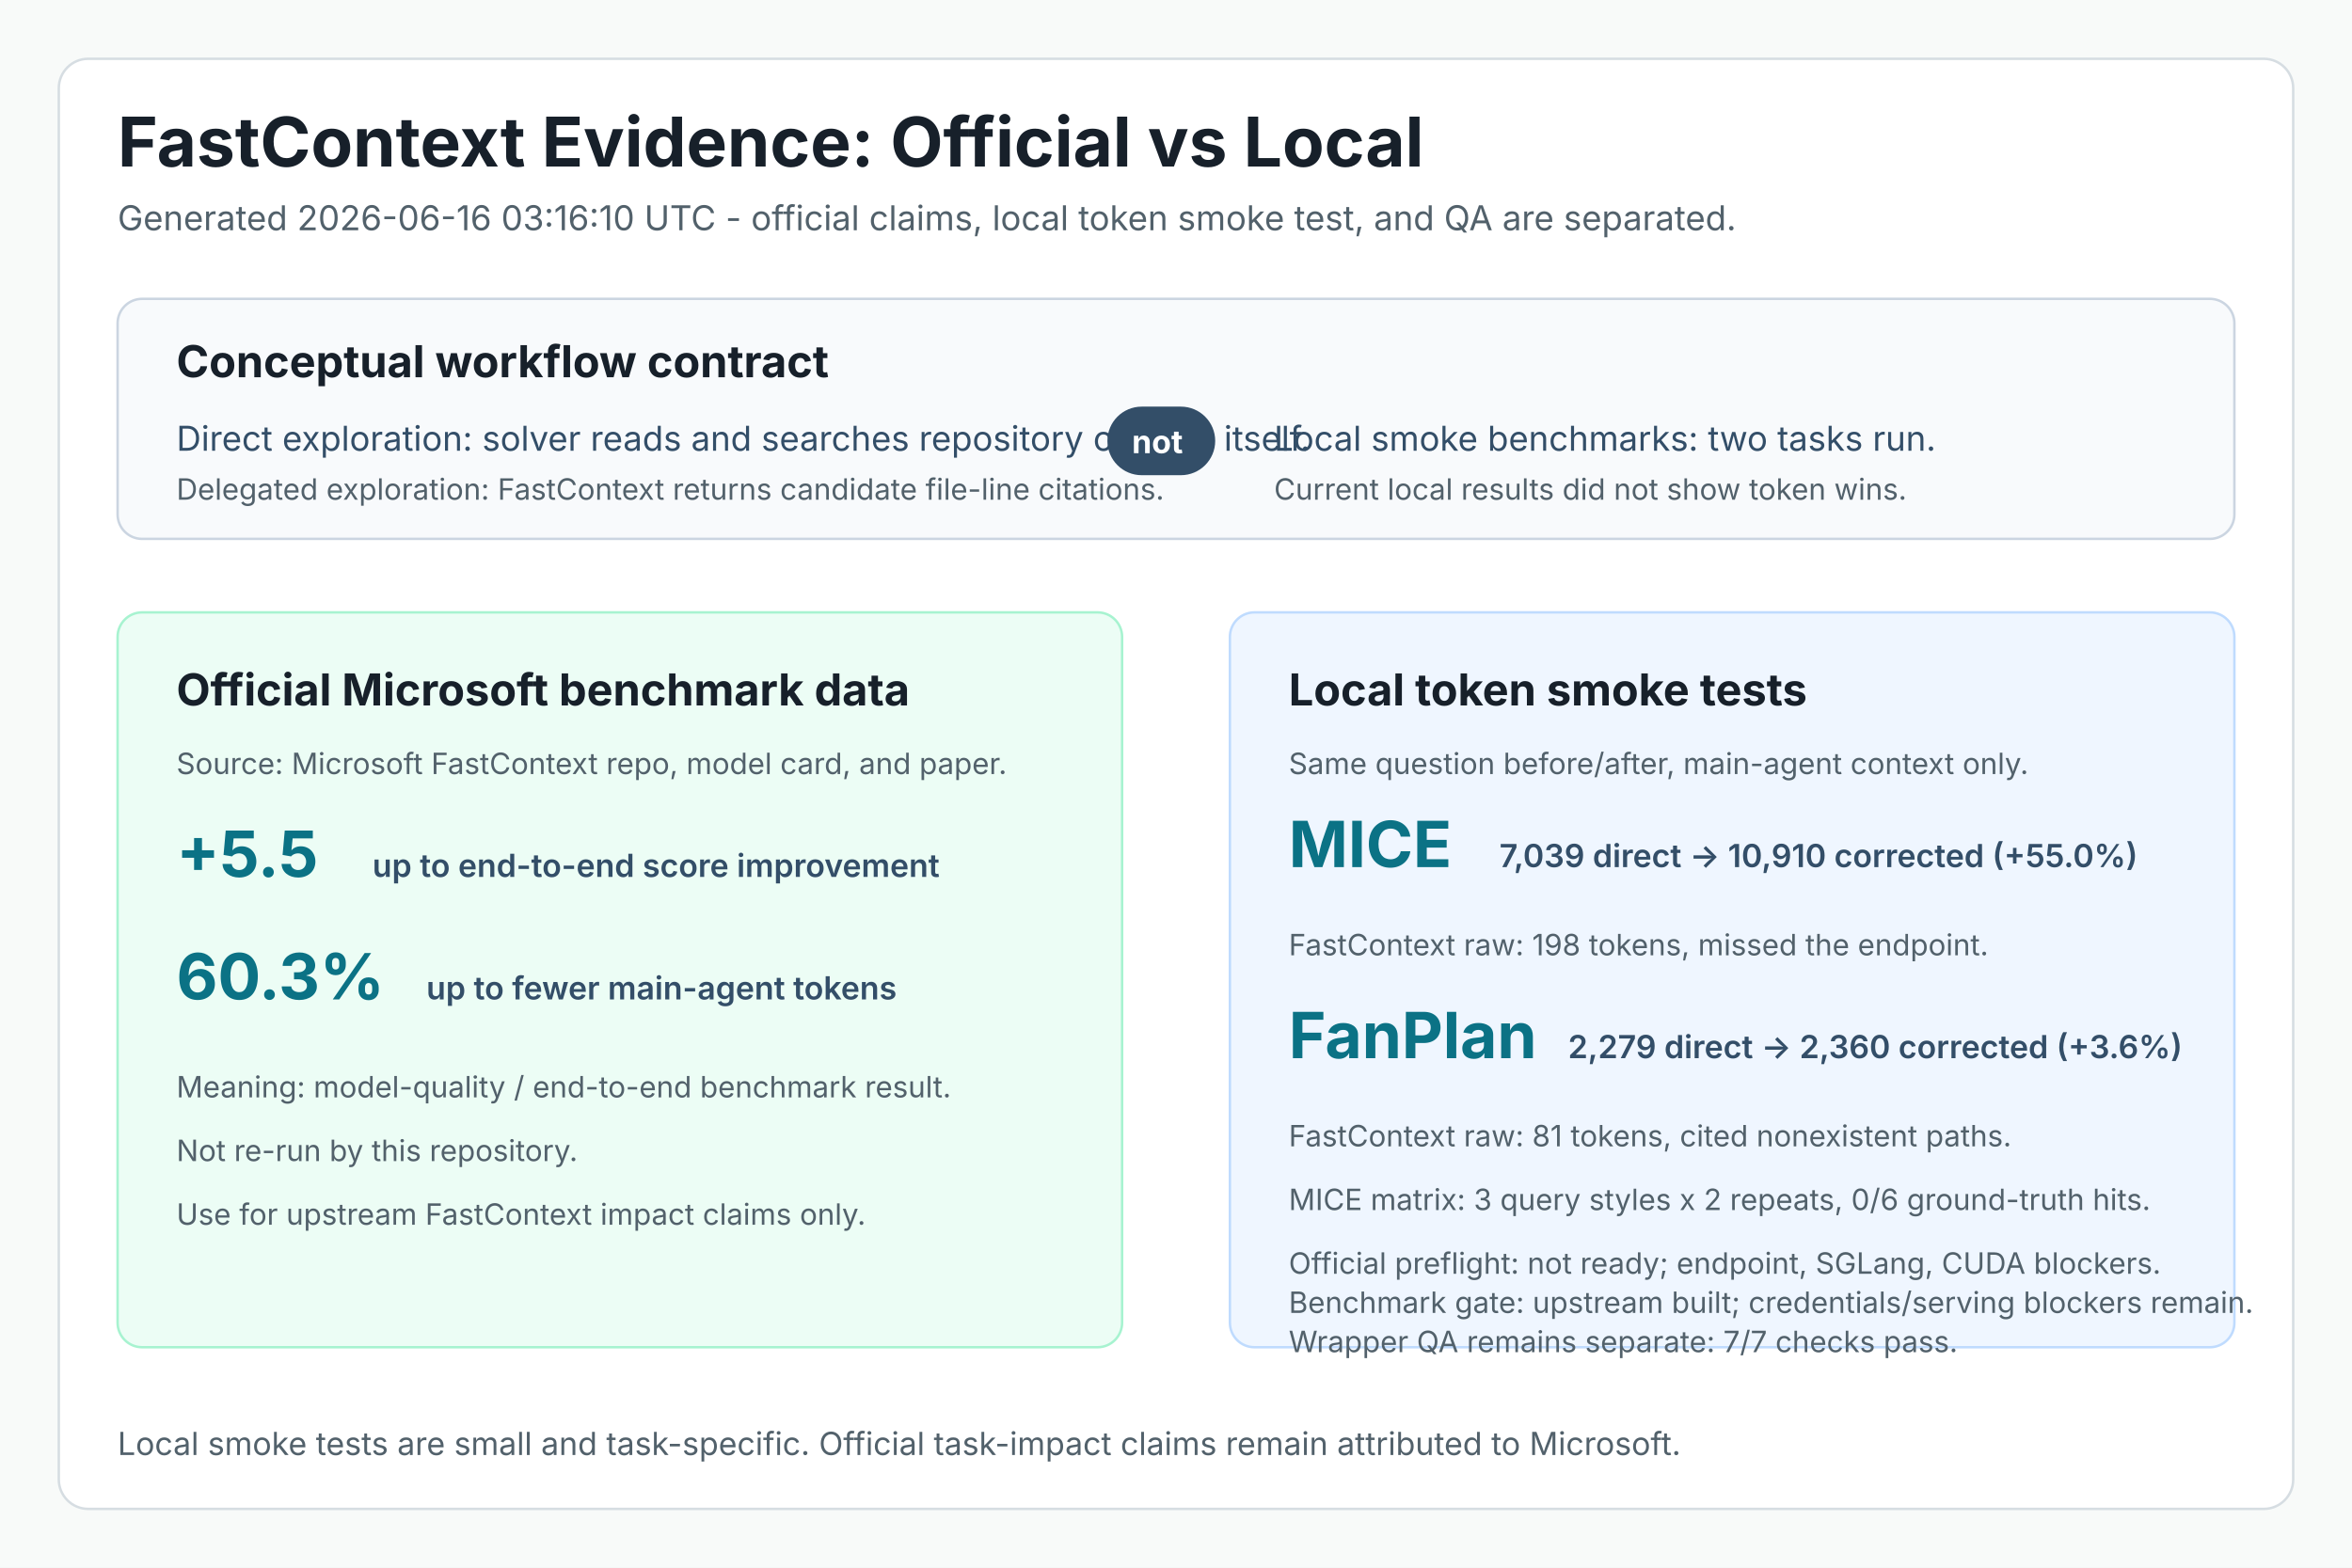
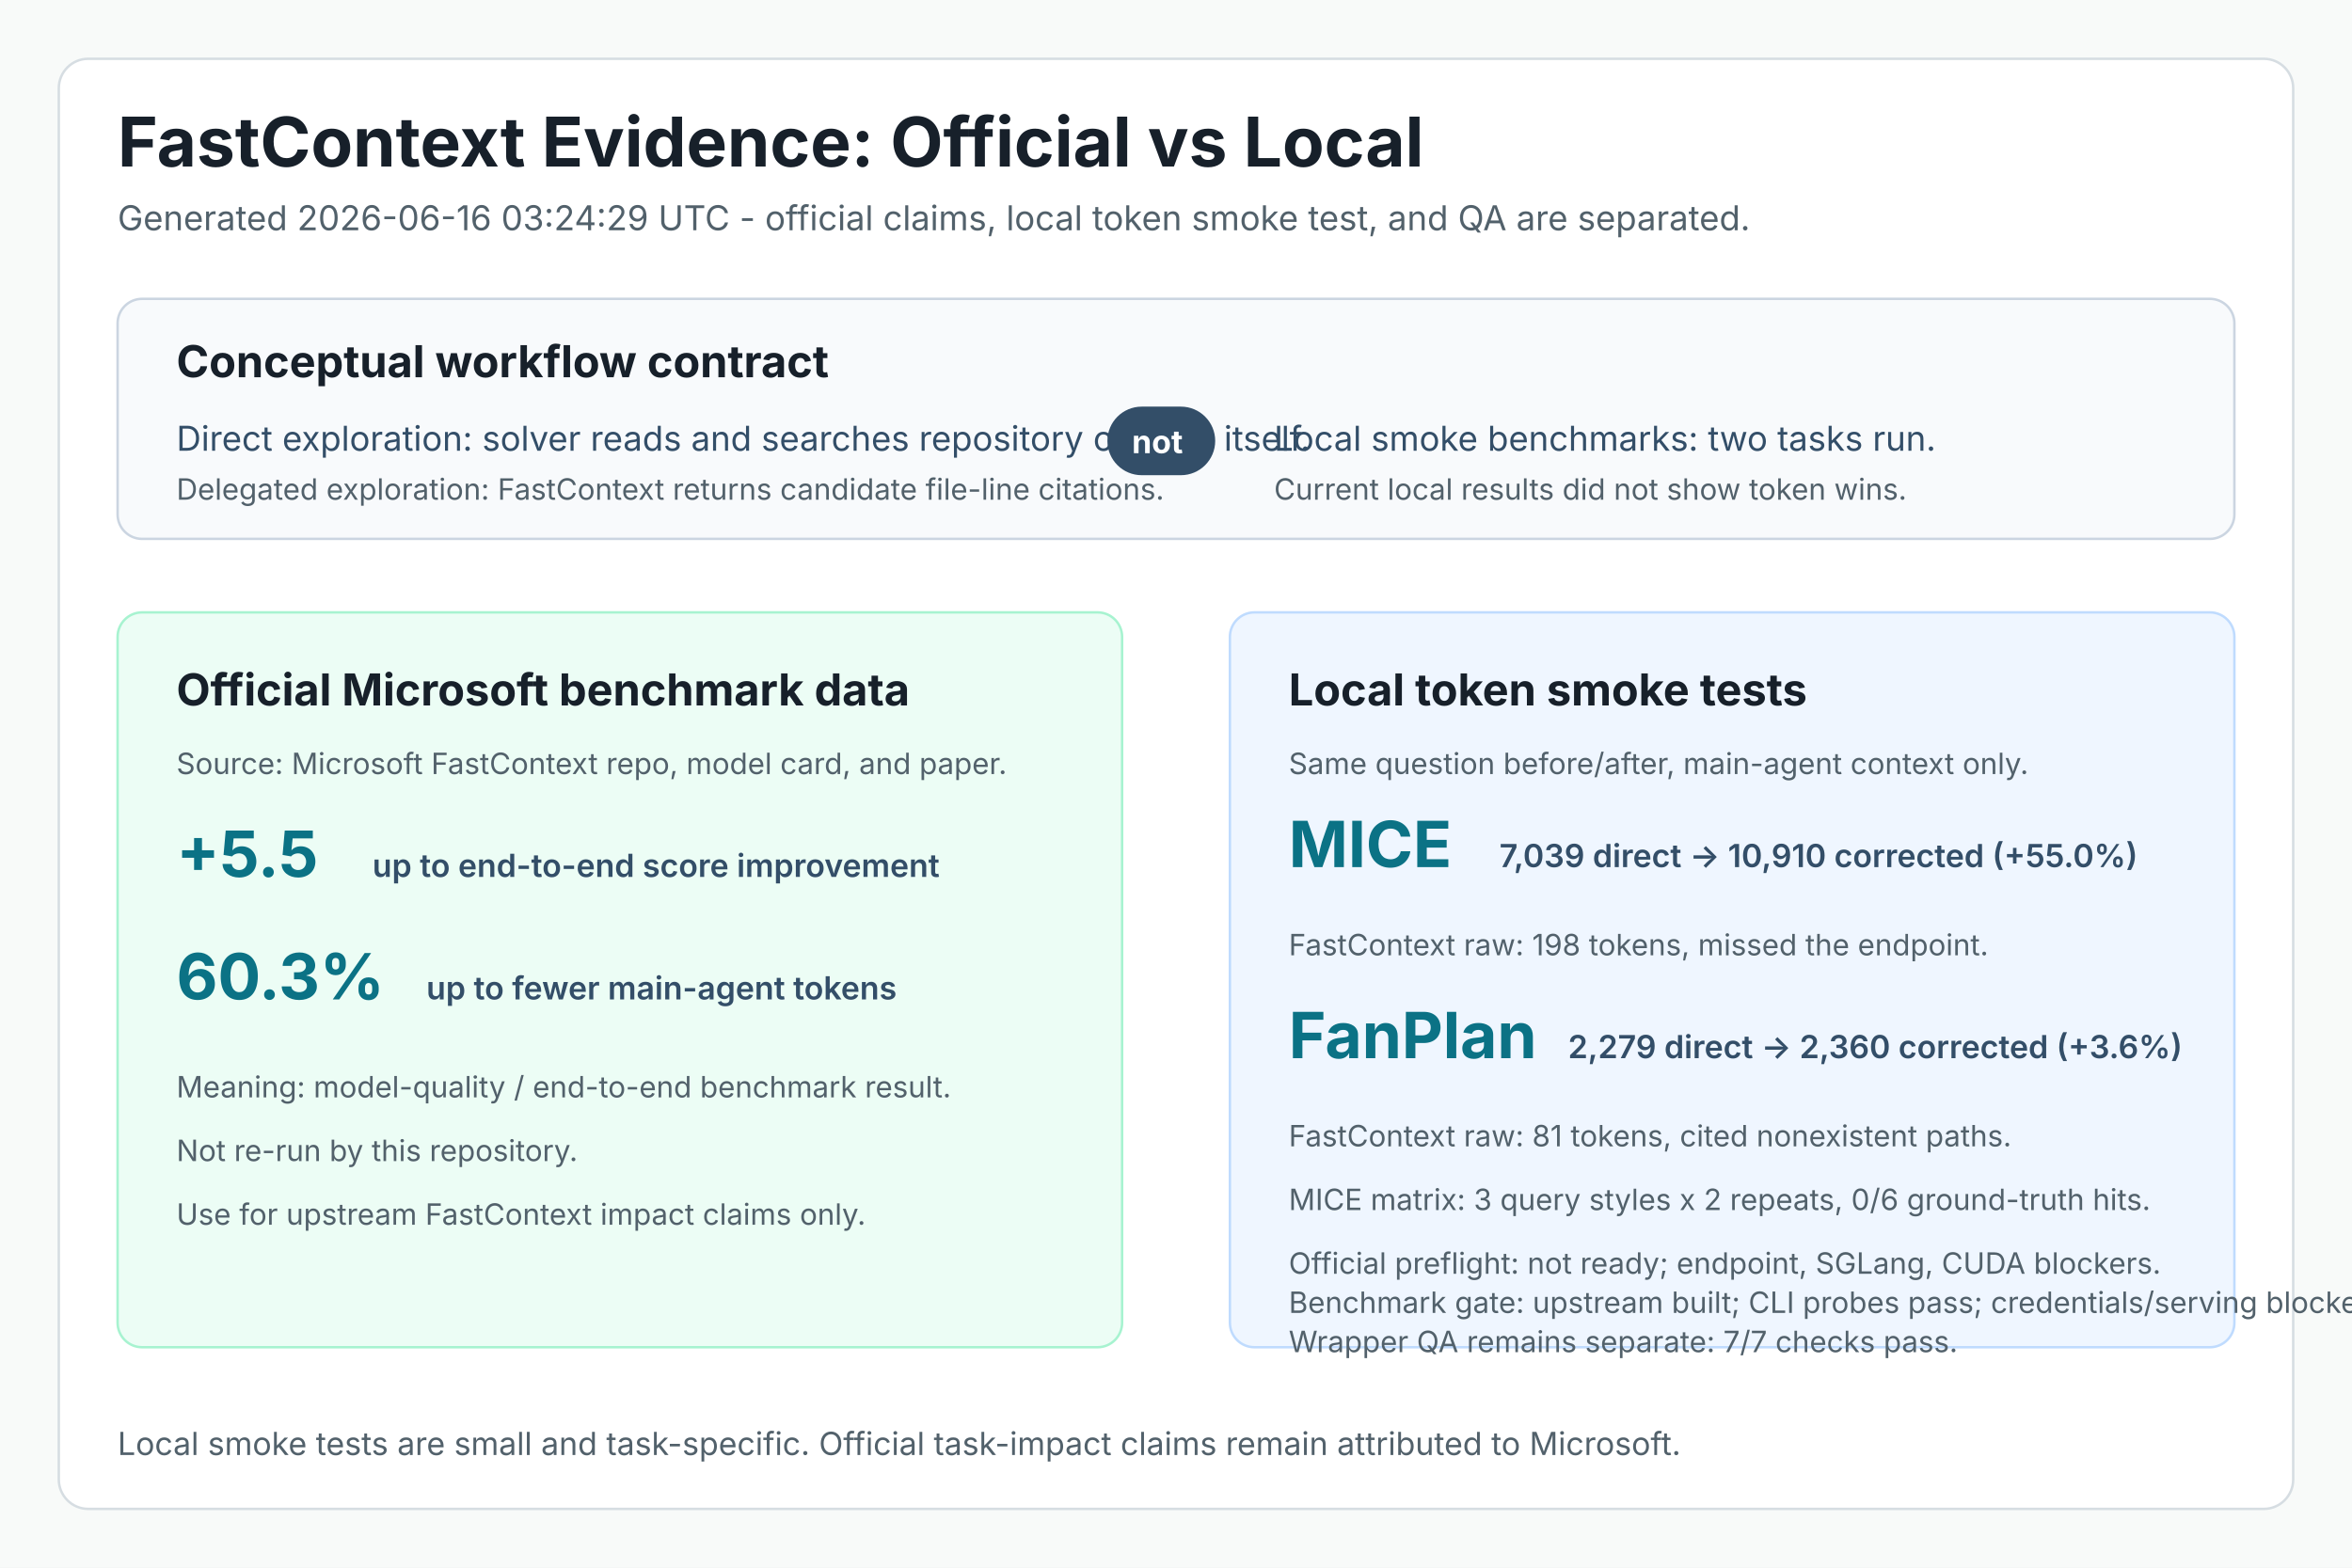
<svg xmlns="http://www.w3.org/2000/svg" width="960" height="640" viewBox="0 0 960 640" role="img" aria-labelledby="title desc">
  <style>
    .title { font: 700 28px -apple-system, BlinkMacSystemFont, "Segoe UI", sans-serif; fill: #17202a; }
    .subtitle { font: 400 14px -apple-system, BlinkMacSystemFont, "Segoe UI", sans-serif; fill: #52616b; }
    .card-title { font: 700 18px -apple-system, BlinkMacSystemFont, "Segoe UI", sans-serif; fill: #17202a; }
    .label { font: 600 15px -apple-system, BlinkMacSystemFont, "Segoe UI", sans-serif; fill: #1f2933; }
    .body { font: 400 14px -apple-system, BlinkMacSystemFont, "Segoe UI", sans-serif; fill: #334e68; }
    .metric { font: 700 26px -apple-system, BlinkMacSystemFont, "Segoe UI", sans-serif; fill: #0b7285; }
    .metric-label { font: 600 13px -apple-system, BlinkMacSystemFont, "Segoe UI", sans-serif; fill: #334e68; }
    .pill { font: 700 13px -apple-system, BlinkMacSystemFont, "Segoe UI", sans-serif; fill: #ffffff; }
    .fine { font: 400 12px -apple-system, BlinkMacSystemFont, "Segoe UI", sans-serif; fill: #52616b; }
    .note { font: 400 13px -apple-system, BlinkMacSystemFont, "Segoe UI", sans-serif; fill: #52616b; }
  </style>
  <rect width="960" height="640" fill="#f8faf9" />
  <rect x="24" y="24" width="912" height="592" rx="12" fill="#ffffff" stroke="#d6dde2" />
  <text x="48" y="68" class="title">FastContext Evidence: Official vs Local</text>
-   <text x="48" y="94" class="subtitle">Generated 2026-06-16 03:16:10 UTC - official claims, local token smoke test, and QA are separated.</text>
+   <text x="48" y="94" class="subtitle">Generated 2026-06-16 03:24:29 UTC - official claims, local token smoke test, and QA are separated.</text>
  <rect x="48" y="122" width="864" height="98" rx="10" fill="#f8fafc" stroke="#cbd5e1" />
  <text x="72" y="154" class="card-title">Conceptual workflow contract</text>
  <text x="72" y="184" class="body">Direct exploration: solver reads and searches repository context itself.</text>
  <text x="72" y="204" class="fine">Delegated exploration: FastContext returns candidate file-line citations.</text>
  <rect x="452" y="166" width="44" height="28" rx="14" fill="#334e68" />
  <text x="462" y="185" class="pill">not</text>
  <text x="520" y="184" class="body">Local smoke benchmarks: two tasks run.</text>
  <text x="520" y="204" class="fine">Current local results did not show token wins.</text>
  <rect x="48" y="250" width="410" height="300" rx="10" fill="#ecfdf5" stroke="#a7f3d0" />
  <text x="72" y="288" class="card-title">Official Microsoft benchmark data</text>
  <text x="72" y="316" class="fine">Source: Microsoft FastContext repo, model card, and paper.</text>
  <text x="72" y="358" class="metric">+5.5</text>
  <text x="152" y="358" class="metric-label">up to end-to-end score improvement</text>
  <text x="72" y="408" class="metric">60.3%</text>
  <text x="174" y="408" class="metric-label">up to fewer main-agent tokens</text>
  <text x="72" y="448" class="fine">Meaning: model-quality / end-to-end benchmark result.</text>
  <text x="72" y="474" class="fine">Not re-run by this repository.</text>
  <text x="72" y="500" class="fine">Use for upstream FastContext impact claims only.</text>
  <rect x="502" y="250" width="410" height="300" rx="10" fill="#eff6ff" stroke="#bfdbfe" />
  <text x="526" y="288" class="card-title">Local token smoke tests</text>
  <text x="526" y="316" class="fine">Same question before/after, main-agent context only.</text>
  <text x="526" y="354" class="metric">MICE</text>
  <text x="612" y="354" class="metric-label">7,039 direct -&gt; 10,910 corrected (+55.0%)</text>
  <text x="526" y="390" class="fine">FastContext raw: 198 tokens, missed the endpoint.</text>
  <text x="526" y="432" class="metric">FanPlan</text>
  <text x="640" y="432" class="metric-label">2,279 direct -&gt; 2,360 corrected (+3.6%)</text>
  <text x="526" y="468" class="fine">FastContext raw: 81 tokens, cited nonexistent paths.</text>
  <text x="526" y="494" class="fine">MICE matrix: 3 query styles x 2 repeats, 0/6 ground-truth hits.</text>
  <text x="526" y="520" class="fine">Official preflight: not ready; endpoint, SGLang, CUDA blockers.</text>
-   <text x="526" y="536" class="fine">Benchmark gate: upstream built; credentials/serving blockers remain.</text>
+   <text x="526" y="536" class="fine">Benchmark gate: upstream built; CLI probes pass; credentials/serving blocked.</text>
  <text x="526" y="552" class="fine">Wrapper QA remains separate: 7/7 checks pass.</text>
  <text x="48" y="594" class="note">Local smoke tests are small and task-specific. Official task-impact claims remain attributed to Microsoft.</text>
</svg>
